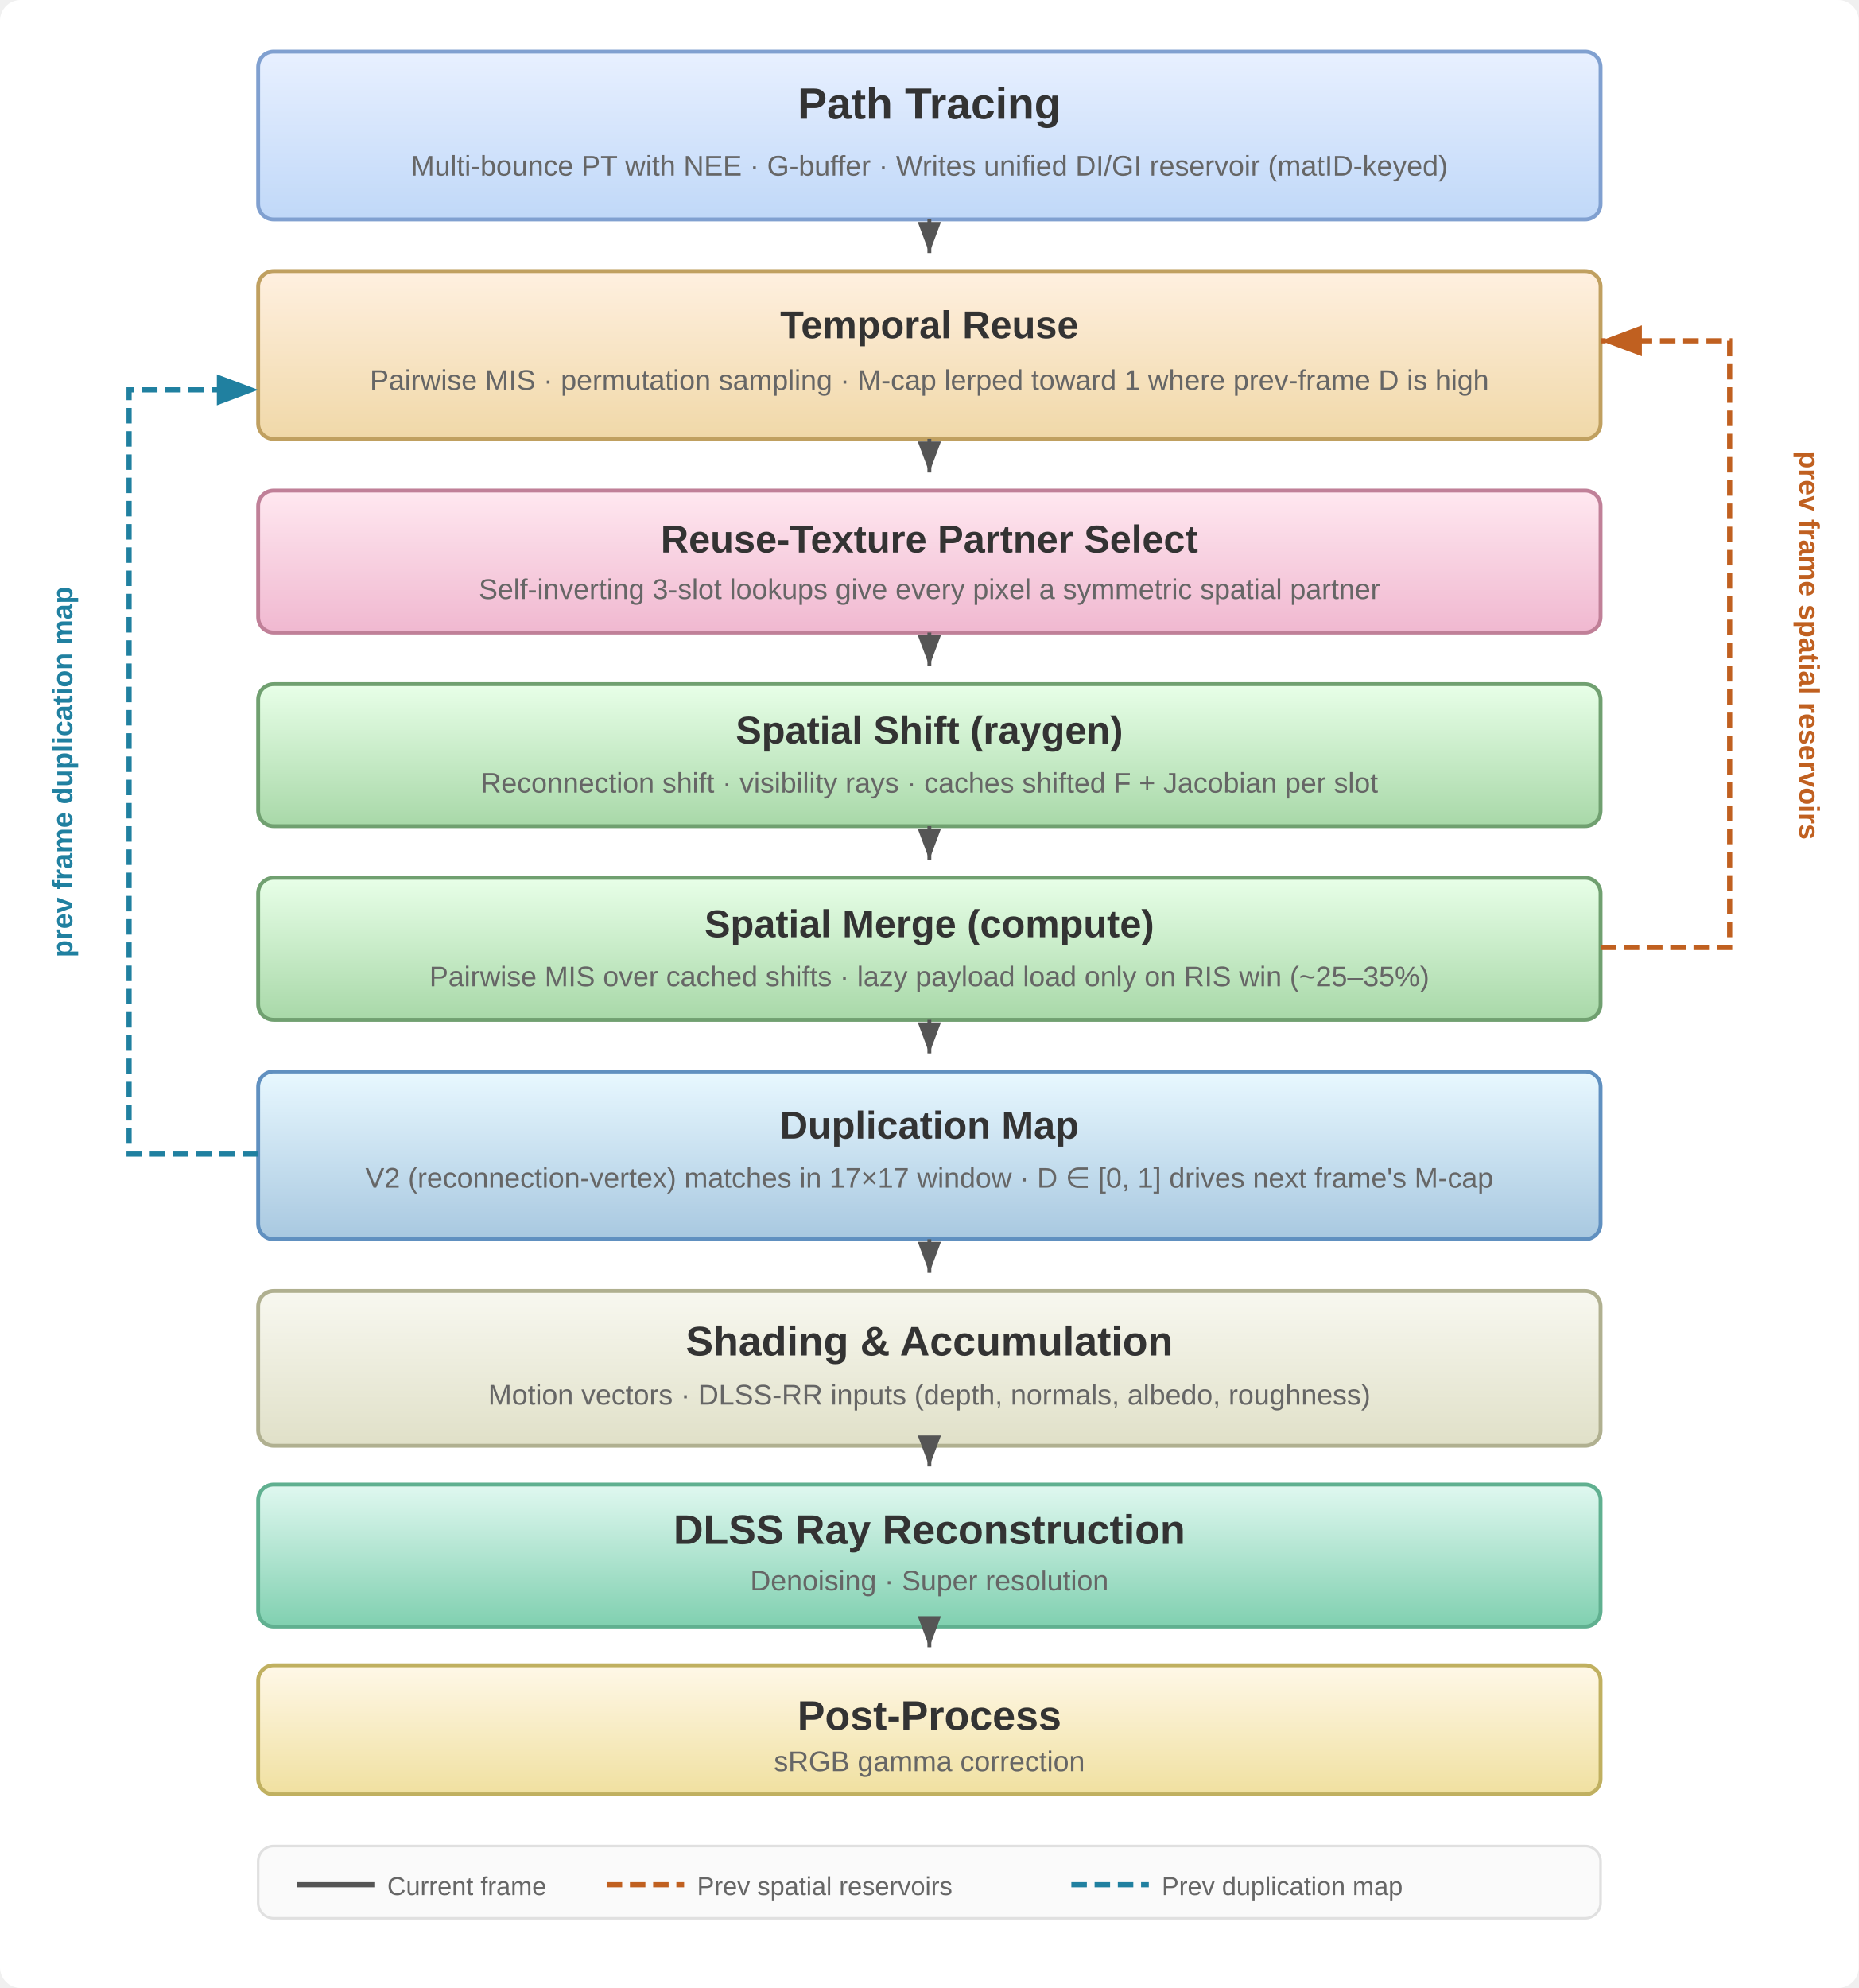
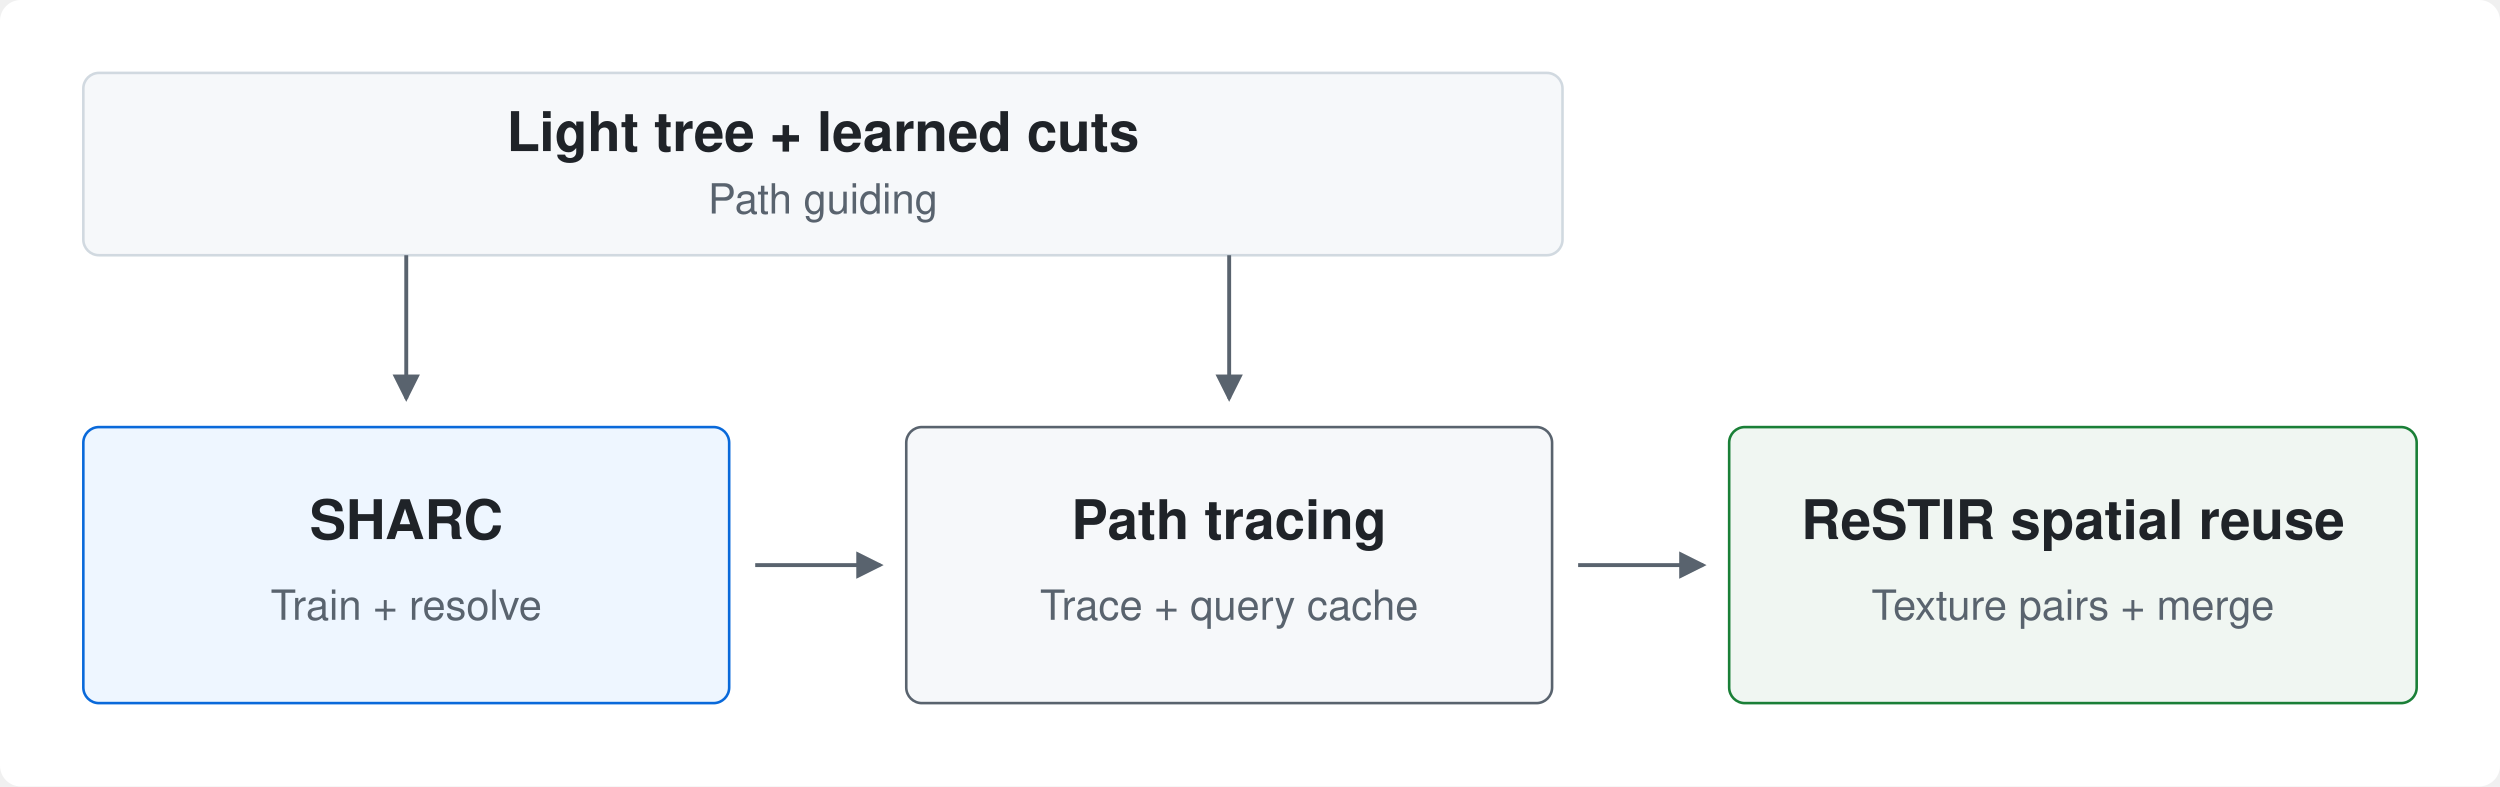
- <svg xmlns="http://www.w3.org/2000/svg" viewBox="0 0 720 770" font-family="Segoe UI, Arial, sans-serif">
+ <svg xmlns="http://www.w3.org/2000/svg" width="960" height="302" viewBox="0 0 960 302" role="img" aria-labelledby="title desc">
+   <style>
+     .canvas { fill: #ffffff; }
+     .panel { fill: #f6f8fa; stroke: #d1d9e0; }
+     .cache { fill: #eef6ff; stroke: #0969da; }
+     .trace { fill: #f6f8fa; stroke: #59636e; }
+     .reuse { fill: #f0f6f2; stroke: #1a7f37; }
+     .label { fill: #1f2328; font-size: 21px; font-weight: 600; }
+     .detail { fill: #59636e; font-size: 16px; }
+     .flow { fill: none; stroke: #59636e; stroke-width: 1.5; }
+     .arrow { fill: #59636e; }
+     @media (prefers-color-scheme: dark) {
+       .canvas { fill: #0d1117; }
+       .panel { fill: #151b23; stroke: #3d444d; }
+       .cache { fill: #101f33; stroke: #4493f8; }
+       .trace { fill: #151b23; stroke: #9198a1; }
+       .reuse { fill: #12261e; stroke: #3fb950; }
+       .label { fill: #f0f6fc; }
+       .detail { fill: #b1bac4; }
+       .flow { stroke: #9198a1; }
+       .arrow { fill: #9198a1; }
+     }
+   </style>
  <defs>
-     <linearGradient id="pgRaygen" x1="0" y1="0" x2="0" y2="1">
-       <stop offset="0%" stop-color="#e8f0ff" />
-       <stop offset="100%" stop-color="#c0d8f8" />
-     </linearGradient>
-     <linearGradient id="pgTemporal" x1="0" y1="0" x2="0" y2="1">
-       <stop offset="0%" stop-color="#fff0e0" />
-       <stop offset="100%" stop-color="#f0d8a8" />
-     </linearGradient>
-     <linearGradient id="pgPartner" x1="0" y1="0" x2="0" y2="1">
-       <stop offset="0%" stop-color="#ffe8f0" />
-       <stop offset="100%" stop-color="#f0b8d0" />
-     </linearGradient>
-     <linearGradient id="pgSpatial" x1="0" y1="0" x2="0" y2="1">
-       <stop offset="0%" stop-color="#e8ffe8" />
-       <stop offset="100%" stop-color="#a8d8a8" />
-     </linearGradient>
-     <linearGradient id="pgDup" x1="0" y1="0" x2="0" y2="1">
-       <stop offset="0%" stop-color="#e8f8ff" />
-       <stop offset="100%" stop-color="#a8c8e0" />
-     </linearGradient>
-     <linearGradient id="pgShading" x1="0" y1="0" x2="0" y2="1">
-       <stop offset="0%" stop-color="#f8f8f0" />
-       <stop offset="100%" stop-color="#e0e0c8" />
-     </linearGradient>
-     <linearGradient id="pgDLSS" x1="0" y1="0" x2="0" y2="1">
-       <stop offset="0%" stop-color="#e0f8f0" />
-       <stop offset="100%" stop-color="#80d0b0" />
-     </linearGradient>
-     <linearGradient id="pgPost" x1="0" y1="0" x2="0" y2="1">
-       <stop offset="0%" stop-color="#fff8e8" />
-       <stop offset="100%" stop-color="#f0e0a0" />
-     </linearGradient>
-     <marker id="arrowBlack" markerWidth="8" markerHeight="6" refX="8" refY="3" orient="auto">
-       <path d="M0,0 L8,3 L0,6 Z" fill="#555" />
-     </marker>
-     <marker id="arrowTemporal" markerWidth="8" markerHeight="6" refX="8" refY="3" orient="auto">
-       <path d="M0,0 L8,3 L0,6 Z" fill="#c06020" />
-     </marker>
-     <marker id="arrowDup" markerWidth="8" markerHeight="6" refX="8" refY="3" orient="auto">
-       <path d="M0,0 L8,3 L0,6 Z" fill="#2080a0" />
+     <marker id="arrow" viewBox="0 0 8 8" refX="7" refY="4" markerWidth="7" markerHeight="7" orient="auto">
+       <path class="arrow" d="M0 0 8 4 0 8Z" />
    </marker>
  </defs>
-   <rect width="720" height="770" fill="white" rx="8" />
-   <rect x="100" y="20" width="520" height="65" rx="6" fill="url(#pgRaygen)" stroke="#80a0d0" stroke-width="1.5" />
-   <text x="360" y="46" text-anchor="middle" font-size="17" font-weight="600" fill="#333">Path Tracing</text>
-   <text x="360" y="68" text-anchor="middle" font-size="11" fill="#666">Multi-bounce PT with NEE  ·  G-buffer  ·  Writes unified DI/GI reservoir (matID-keyed)</text>
-   <rect x="100" y="105" width="520" height="65" rx="6" fill="url(#pgTemporal)" stroke="#c0a060" stroke-width="1.5" />
-   <text x="360" y="131" text-anchor="middle" font-size="15" font-weight="600" fill="#333">Temporal Reuse</text>
-   <text x="360" y="151" text-anchor="middle" font-size="11" fill="#666">Pairwise MIS  ·  permutation sampling  ·  M-cap lerped toward 1 where prev-frame D is high</text>
-   <rect x="100" y="190" width="520" height="55" rx="6" fill="url(#pgPartner)" stroke="#c08098" stroke-width="1.5" />
-   <text x="360" y="214" text-anchor="middle" font-size="15" font-weight="600" fill="#333">Reuse-Texture Partner Select</text>
-   <text x="360" y="232" text-anchor="middle" font-size="11" fill="#666">Self-inverting 3-slot lookups give every pixel a symmetric spatial partner</text>
-   <rect x="100" y="265" width="520" height="55" rx="6" fill="url(#pgSpatial)" stroke="#70a070" stroke-width="1.5" />
-   <text x="360" y="288" text-anchor="middle" font-size="15" font-weight="600" fill="#333">Spatial Shift (raygen)</text>
-   <text x="360" y="307" text-anchor="middle" font-size="11" fill="#666">Reconnection shift  ·  visibility rays  ·  caches shifted F + Jacobian per slot</text>
-   <rect x="100" y="340" width="520" height="55" rx="6" fill="url(#pgSpatial)" stroke="#70a070" stroke-width="1.5" />
-   <text x="360" y="363" text-anchor="middle" font-size="15" font-weight="600" fill="#333">Spatial Merge (compute)</text>
-   <text x="360" y="382" text-anchor="middle" font-size="11" fill="#666">Pairwise MIS over cached shifts  ·  lazy payload load only on RIS win (~25–35%)</text>
-   <rect x="100" y="415" width="520" height="65" rx="6" fill="url(#pgDup)" stroke="#6090c0" stroke-width="1.5" />
-   <text x="360" y="441" text-anchor="middle" font-size="15" font-weight="600" fill="#333">Duplication Map</text>
-   <text x="360" y="460" text-anchor="middle" font-size="11" fill="#666">V2 (reconnection-vertex) matches in 17×17 window  ·  D ∈ [0, 1] drives next frame's M-cap</text>
-   <rect x="100" y="500" width="520" height="60" rx="6" fill="url(#pgShading)" stroke="#b0b090" stroke-width="1.5" />
-   <text x="360" y="525" text-anchor="middle" font-size="16" font-weight="600" fill="#333">Shading &amp; Accumulation</text>
-   <text x="360" y="544" text-anchor="middle" font-size="11" fill="#666">Motion vectors  ·  DLSS-RR inputs (depth, normals, albedo, roughness)</text>
-   <rect x="100" y="575" width="520" height="55" rx="6" fill="url(#pgDLSS)" stroke="#60b090" stroke-width="1.5" />
-   <text x="360" y="598" text-anchor="middle" font-size="16" font-weight="600" fill="#333">DLSS Ray Reconstruction</text>
-   <text x="360" y="616" text-anchor="middle" font-size="11" fill="#666">Denoising  ·  Super resolution</text>
-   <rect x="100" y="645" width="520" height="50" rx="6" fill="url(#pgPost)" stroke="#c0b060" stroke-width="1.5" />
-   <text x="360" y="670" text-anchor="middle" font-size="16" font-weight="600" fill="#333">Post-Process</text>
-   <text x="360" y="686" text-anchor="middle" font-size="11" fill="#666">sRGB gamma correction</text>
-   <line x1="360" y1="85" x2="360" y2="98" stroke="#555" stroke-width="1.5" marker-end="url(#arrowBlack)" />
-   <line x1="360" y1="170" x2="360" y2="183" stroke="#555" stroke-width="1.5" marker-end="url(#arrowBlack)" />
-   <line x1="360" y1="245" x2="360" y2="258" stroke="#555" stroke-width="1.5" marker-end="url(#arrowBlack)" />
-   <line x1="360" y1="320" x2="360" y2="333" stroke="#555" stroke-width="1.5" marker-end="url(#arrowBlack)" />
-   <line x1="360" y1="395" x2="360" y2="408" stroke="#555" stroke-width="1.5" marker-end="url(#arrowBlack)" />
-   <line x1="360" y1="480" x2="360" y2="493" stroke="#555" stroke-width="1.5" marker-end="url(#arrowBlack)" />
-   <line x1="360" y1="560" x2="360" y2="568" stroke="#555" stroke-width="1.5" marker-end="url(#arrowBlack)" />
-   <line x1="360" y1="630" x2="360" y2="638" stroke="#555" stroke-width="1.5" marker-end="url(#arrowBlack)" />
-   <path d="M 620,367 L 670,367 L 670,132 L 620,132" fill="none" stroke="#c06020" stroke-width="2" stroke-dasharray="6,3" marker-end="url(#arrowTemporal)" />
-   <text x="697" y="250" text-anchor="middle" font-size="11" font-weight="600" fill="#c06020" transform="rotate(90, 697, 250)">prev frame spatial reservoirs</text>
-   <path d="M 100,447 L 50,447 L 50,151 L 100,151" fill="none" stroke="#2080a0" stroke-width="2" stroke-dasharray="6,3" marker-end="url(#arrowDup)" />
-   <text x="28" y="299" text-anchor="middle" font-size="11" font-weight="600" fill="#2080a0" transform="rotate(-90, 28, 299)">prev frame duplication map</text>
-   <rect x="100" y="715" width="520" height="28" rx="6" fill="#fafafa" stroke="#e0e0e0" stroke-width="1" />
-   <line x1="115" y1="730" x2="145" y2="730" stroke="#555" stroke-width="2" />
-   <text x="150" y="734" font-size="10" fill="#666">Current frame</text>
-   <line x1="235" y1="730" x2="265" y2="730" stroke="#c06020" stroke-width="2" stroke-dasharray="6,3" />
-   <text x="270" y="734" font-size="10" fill="#666">Prev spatial reservoirs</text>
-   <line x1="415" y1="730" x2="445" y2="730" stroke="#2080a0" stroke-width="2" stroke-dasharray="6,3" />
-   <text x="450" y="734" font-size="10" fill="#666">Prev duplication map</text>
+   <g font-family="-apple-system, BlinkMacSystemFont, 'Segoe UI', Helvetica, Arial, sans-serif" text-anchor="middle">
+     <rect class="canvas" width="960" height="302" rx="8" />
+     <rect class="panel" x="32" y="28" width="568" height="70" rx="6" />
+     <text class="label" x="316" y="58" font-size="18">Light tree + learned cuts</text>
+     <text class="detail" x="316" y="82">Path guiding</text>
+     <path class="flow" d="M156 98V153" marker-end="url(#arrow)" />
+     <path class="flow" d="M472 98V153" marker-end="url(#arrow)" />
+     <rect class="cache" x="32" y="164" width="248" height="106" rx="6" />
+     <text class="label" x="156" y="207">SHARC</text>
+     <text class="detail" x="156" y="238">Train + resolve</text>
+     <path class="flow" d="M290 217H338" marker-end="url(#arrow)" />
+     <rect class="trace" x="348" y="164" width="248" height="106" rx="6" />
+     <text class="label" x="472" y="207">Path tracing</text>
+     <text class="detail" x="472" y="238">Trace + query cache</text>
+     <path class="flow" d="M606 217H654" marker-end="url(#arrow)" />
+     <rect class="reuse" x="664" y="164" width="264" height="106" rx="6" />
+     <text class="label" x="796" y="207">ReSTIR spatial reuse</text>
+     <text class="detail" x="796" y="238">Texture pairs + merge</text>
+   </g>
</svg>
